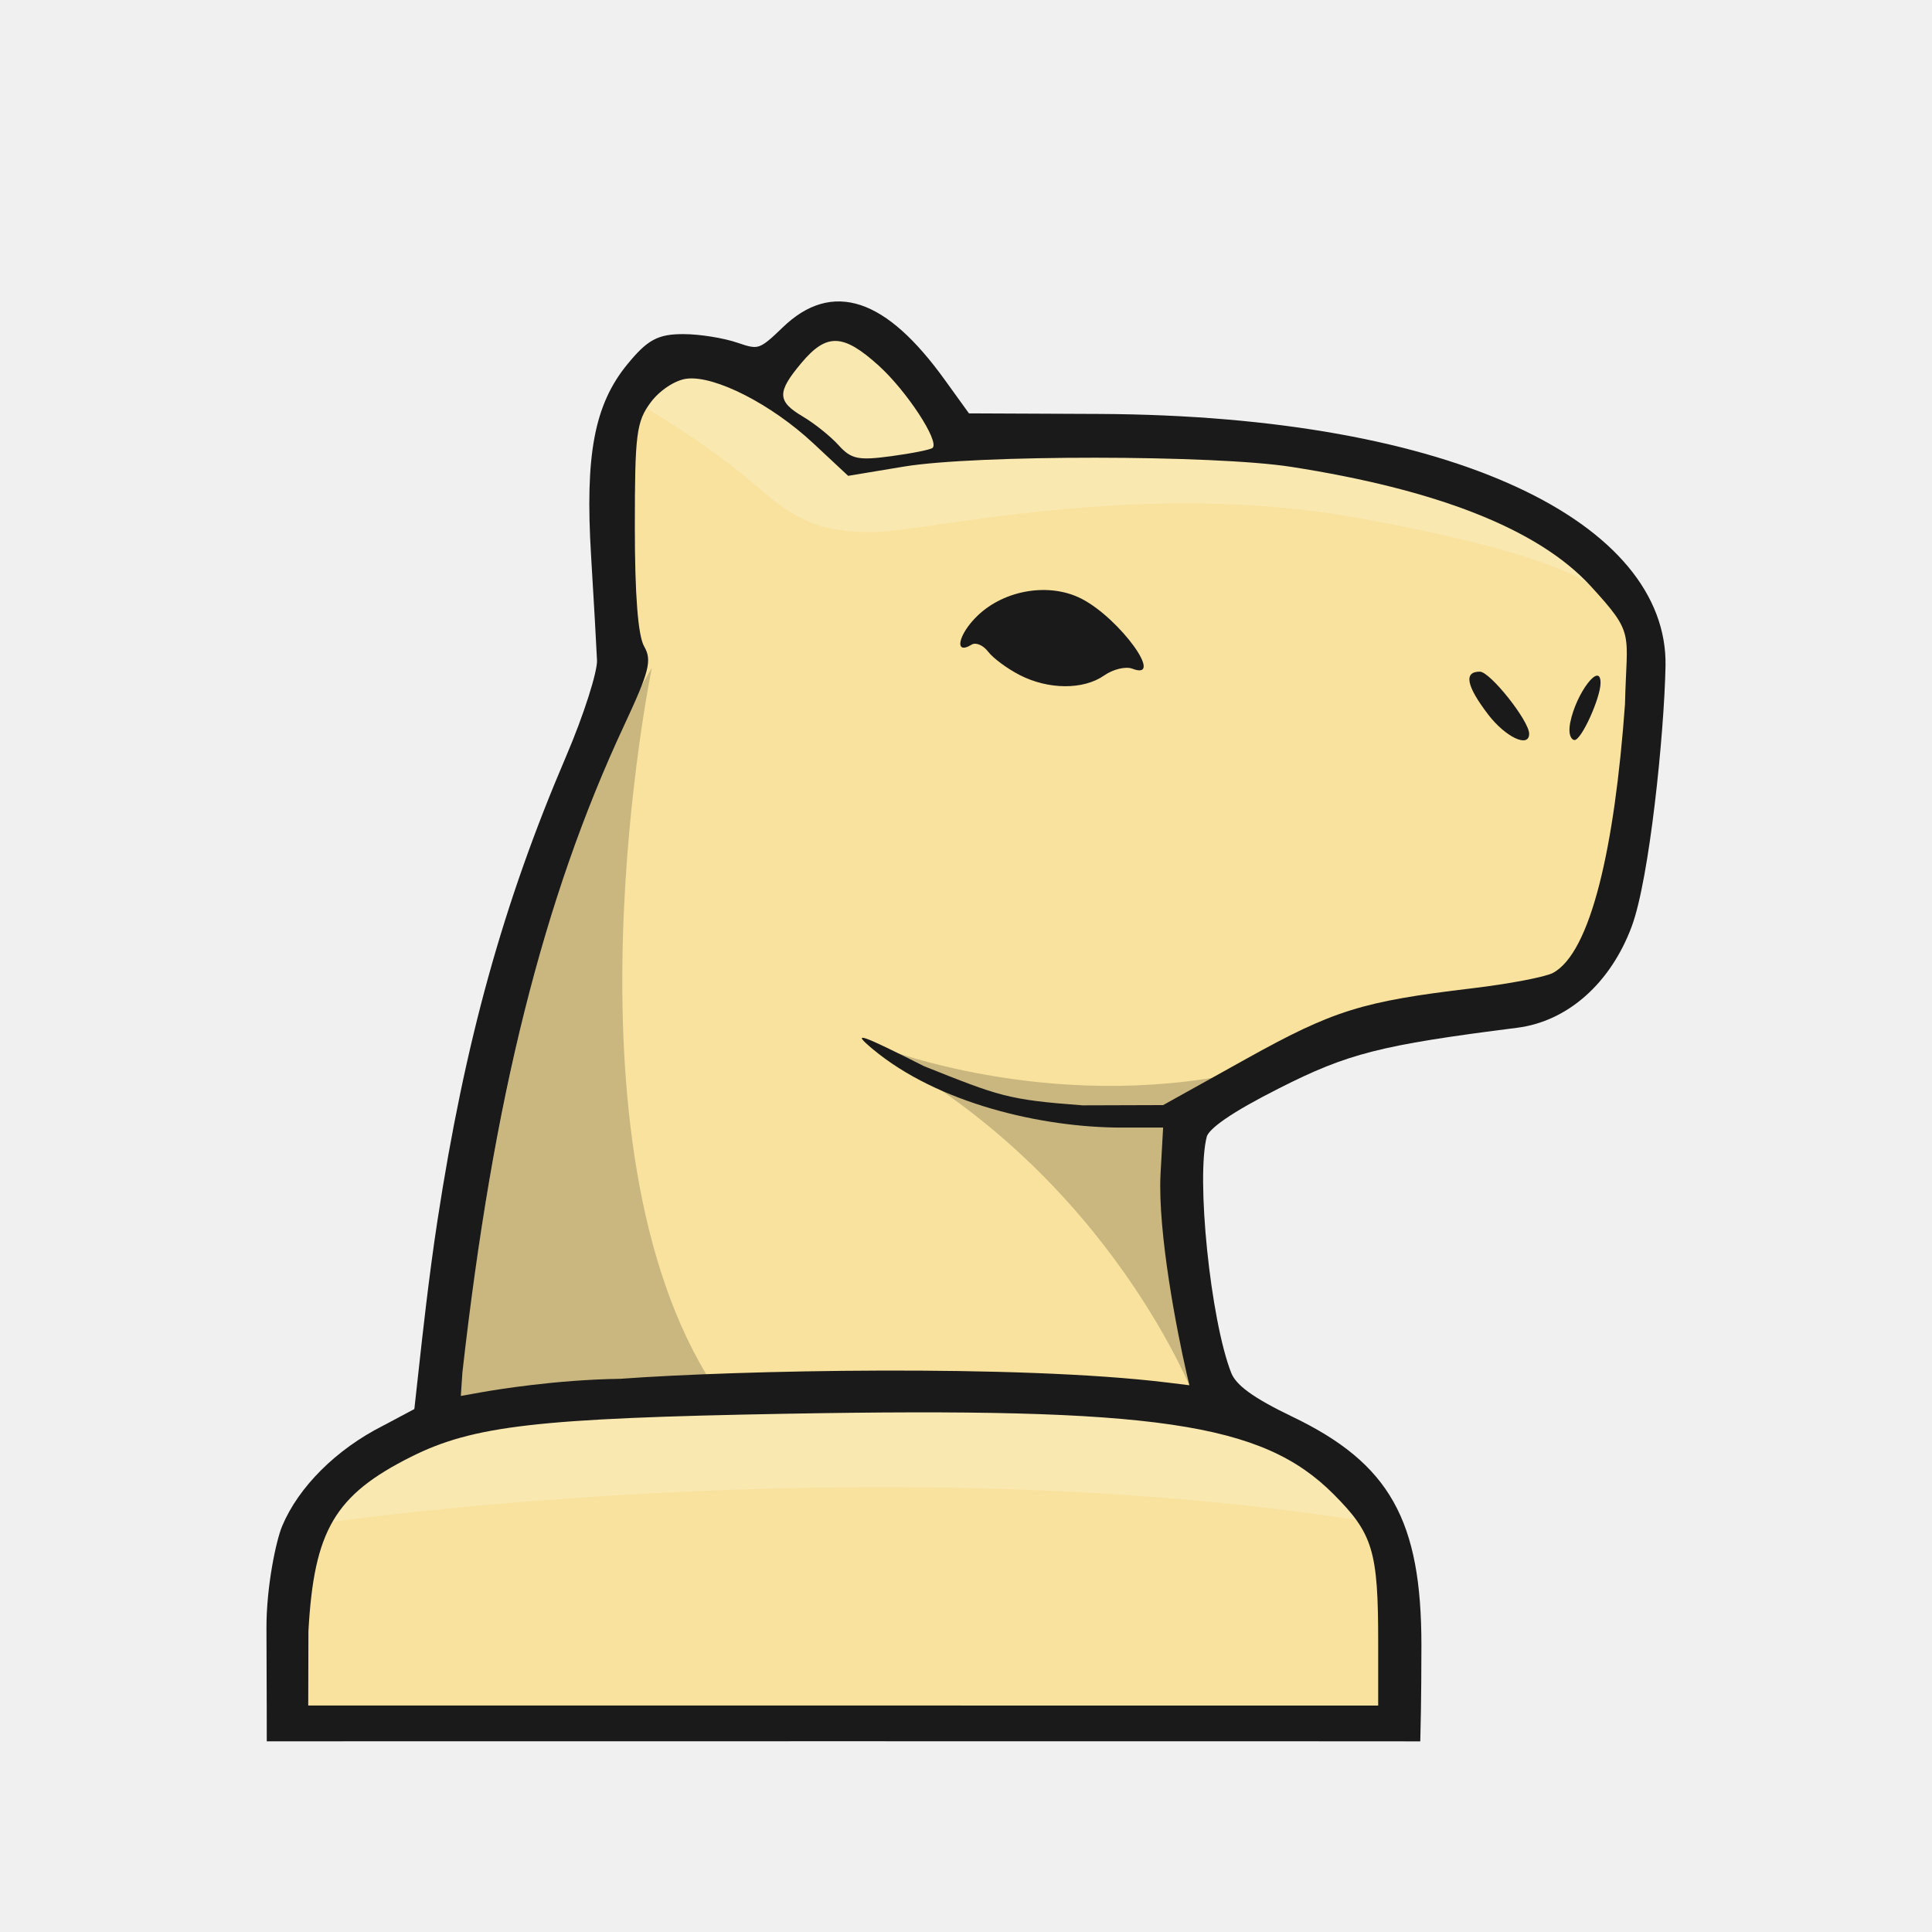
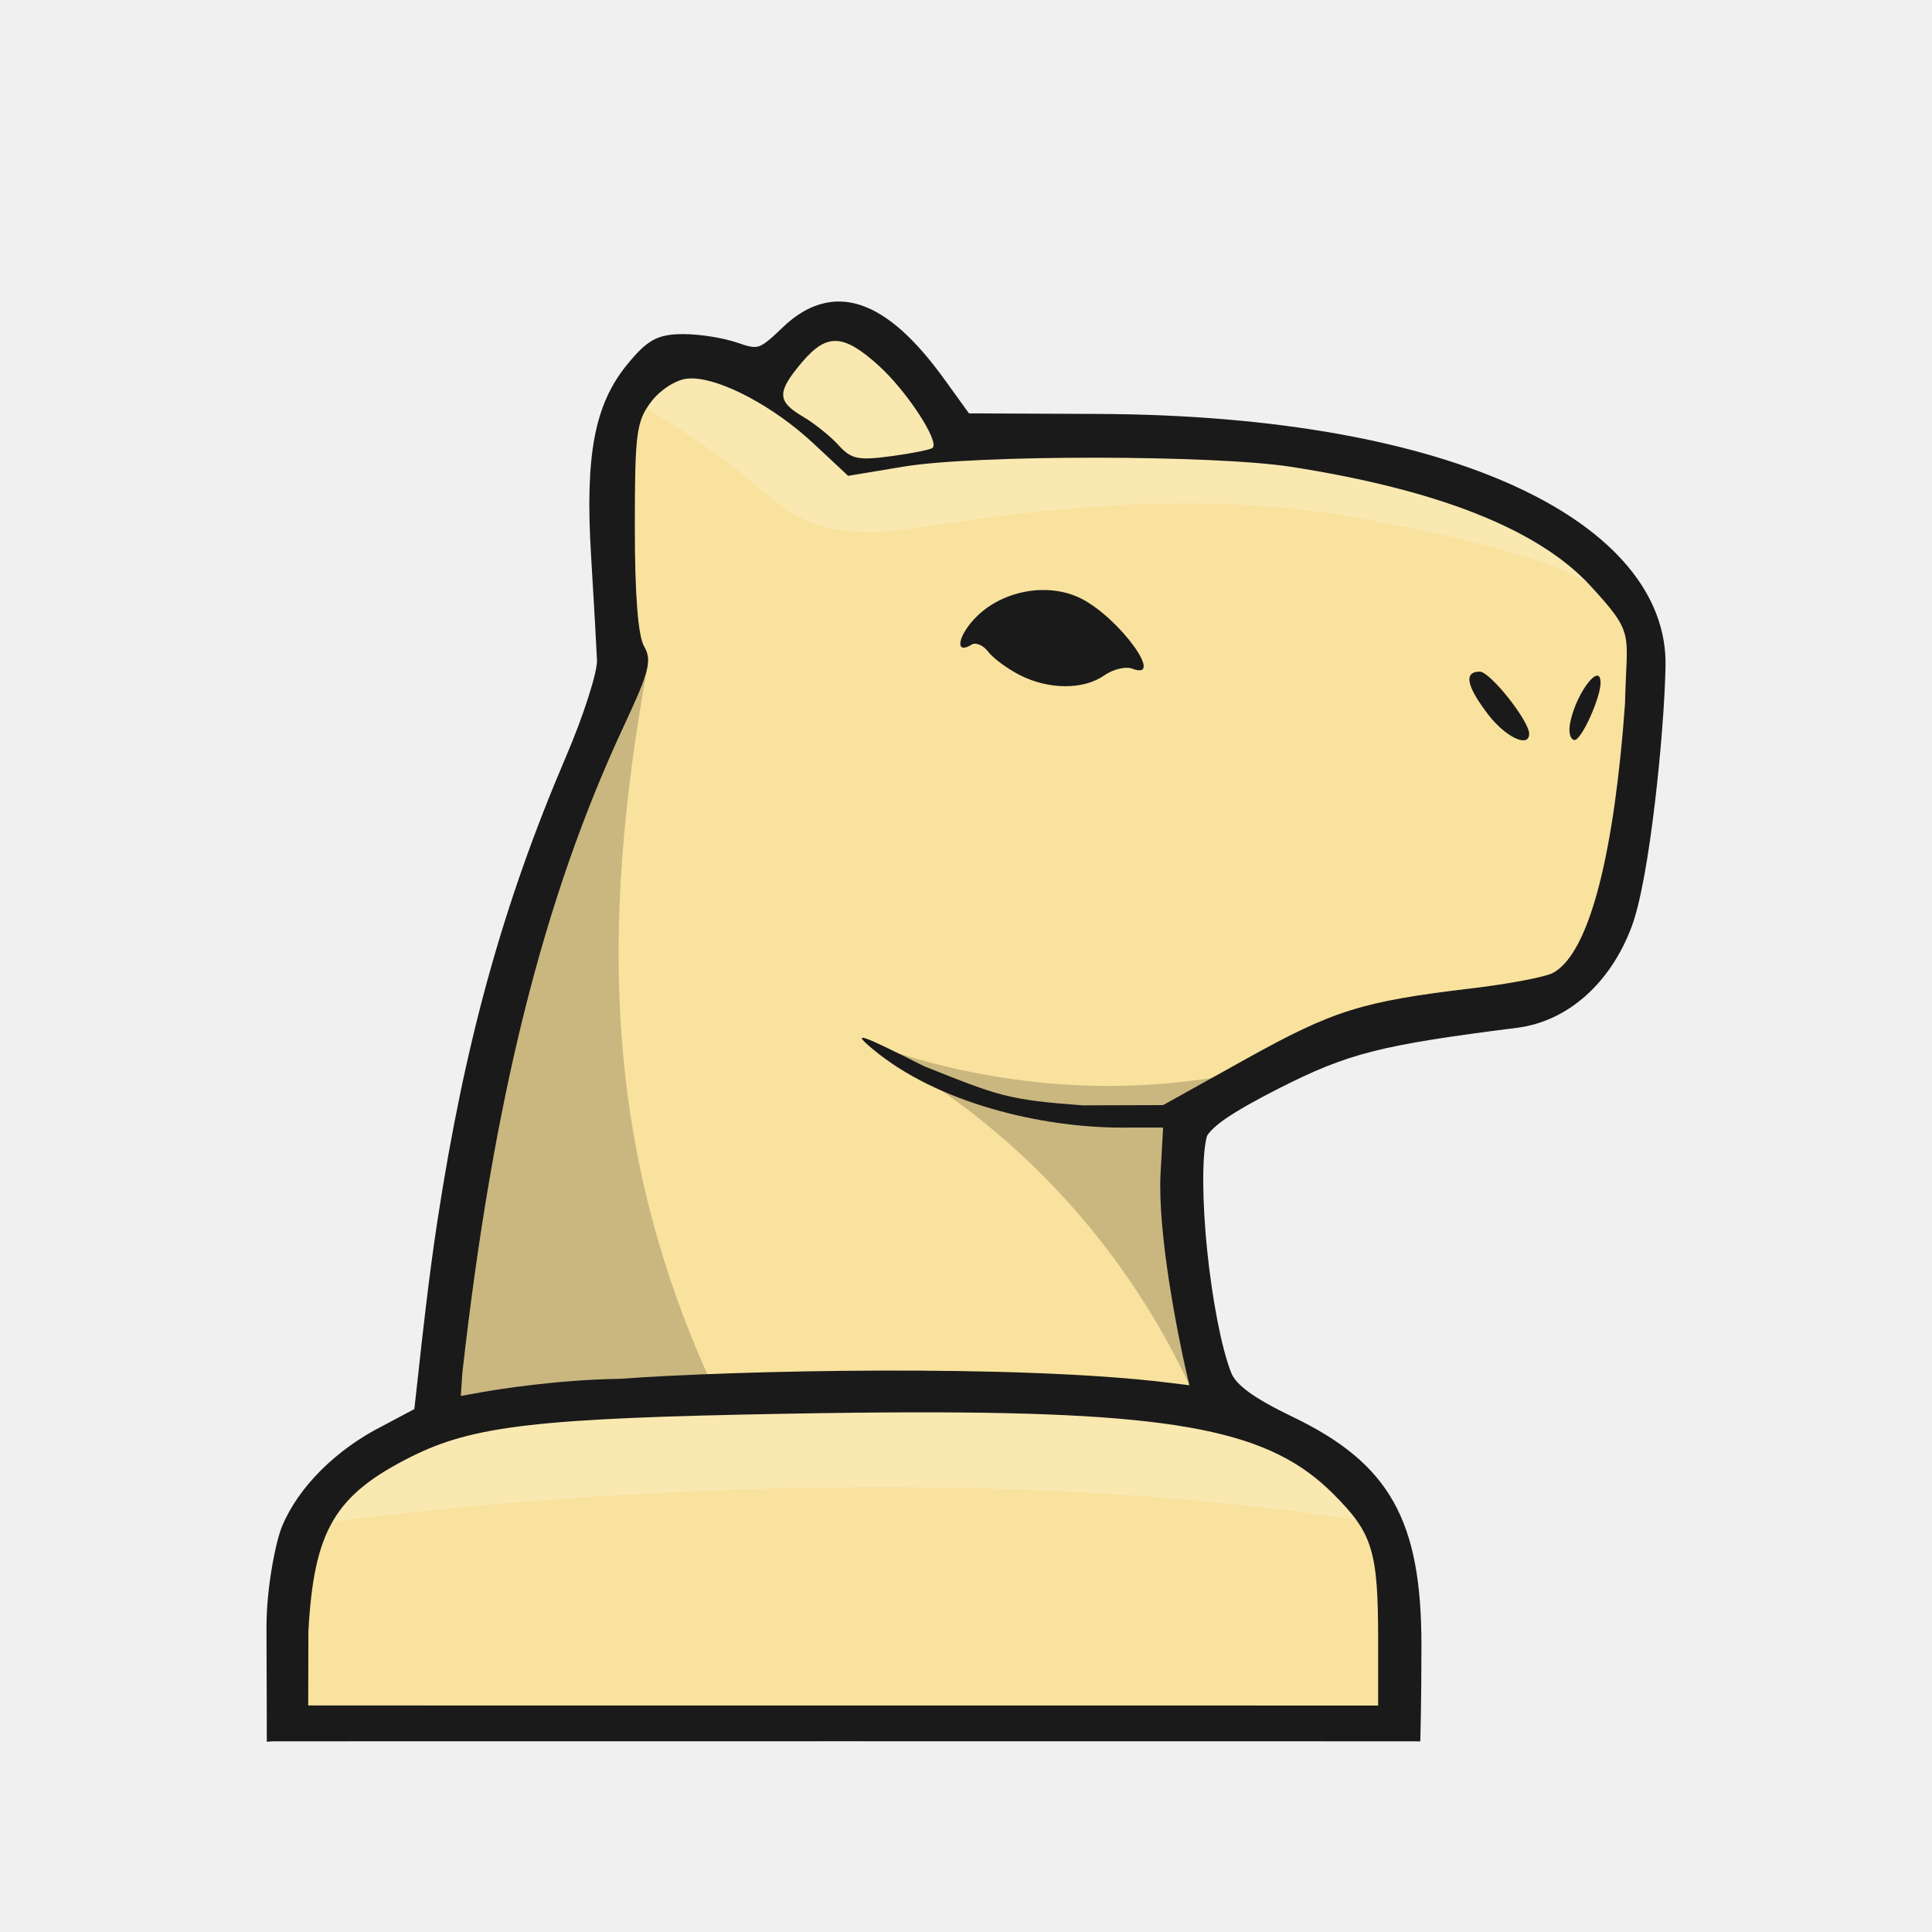
<svg xmlns="http://www.w3.org/2000/svg" width="341.33" height="341.33" version="1.1" viewBox="0 0 341.33 341.33">
-   <defs>
-     <style>.clsN-1{fill:none;}.clsN-2{fill:#4185BF;}.clsN-3,.clsN-5{fill:#fff;}.clsN-3,.clsN-4{opacity:0.2;}.clsN-6{fill:#1a1a1a;}</style>
-     <style>.clsN-1{fill:none;}.clsN-2{fill:#C09526;}.clsN-3,.clsN-5{fill:#fff;}.clsN-3,.clsN-4{opacity:0.2;}.clsN-6{fill:#1a1a1a;}</style>
-     <style>.clsN-1{fill:none;}.clsN-2{fill:#4185BF;}.clsN-3,.clsN-5{fill:#fff;}.clsN-3,.clsN-4{opacity:0.2;}.clsN-6{fill:#1a1a1a;}</style>
-     <style>.clsN-1{fill:none;}.clsN-2{fill:#C09526;}.clsN-3,.clsN-5{fill:#fff;}.clsN-3,.clsN-4{opacity:0.2;}.clsN-6{fill:#1a1a1a;}</style>
-     <style>.clsN-1{fill:none;}.clsN-2{fill:#4185BF;}.clsN-3,.clsN-5{fill:#fff;}.clsN-3,.clsN-4{opacity:0.2;}.clsN-6{fill:#1a1a1a;}</style>
-     <style>.clsN-1{fill:none;}.clsN-2{fill:#C09526;}.clsN-3,.clsN-5{fill:#fff;}.clsN-3,.clsN-4{opacity:0.2;}.clsN-6{fill:#1a1a1a;}</style>
-   </defs>
-   <g transform="translate(-1.8417)">
-     <path d="m49.939 306.68s4e-6 -6.793-0.055-18.896c-0.034-7.484 1.726-15.468 2.692-17.78 2.801-6.704 9.312-13.18 17.328-17.236l6.046-3.213 0.946-8.557c0.462-4.18 1.665-15.291 3.166-25.079 4.861-31.714 11.572-55.95 22.686-81.925 3.138-7.333 5.629-15.133 5.536-17.333s-0.567-10.555-1.052-18.567c-1.069-17.627 0.559-26.286 6.238-33.175 3.373-4.092 4.911-4.924 9.096-4.924 2.771 0 6.972 0.674 9.336 1.498 3.99 1.391 4.627 1.18 8.871-2.933 8.199-7.947 17.013-5.007 27.161 9.06l4.599 6.375 23.401 0.103c63.258 0.279 99.666 19.438 99.192 43.562-0.237 12.041-2.844 37.486-5.927 45.725-3.626 9.691-10.91 16.152-19.427 17.233-24.269 3.078-30.082 4.559-42.411 10.802-8.417 4.262-12.735 7.236-13.241 9.117-1.991 7.416 0.607 32.814 4.33 42.326 0.998 2.551 4.162 4.87 11.374 8.339 16.747 8.055 22.176 17.724 22.176 39.496 0 9.497-0.176 15.983-0.176 15.983s-13.29-0.019-101.39-0.019c-94.795 0-100.49 0.018-100.49 0.018z" fill="#f9e29e" stroke="#1a1a1a" stroke-width="1.933" />
-     <path d="m117 118c-27 45.5-34.115 130.27-34.115 130.27s1.211 0.884 3.012 2.143c0.272-0.153 0.562-0.295 0.875-0.422 8.205-1.547 30.877-4.77 38.371-3.722 0.099-0.028 1.202-0.025 1.326-0.023 0.653 5e-3 1.306 2e-3 1.959 2e-3 -0.145-0.42-0.268-0.812-0.428-1.248-28.25-43.25-11-127-11-127zm8.15 128.27c0.256 0.047 0.525 0.087 0.756 0.143 0.15 0.036-0.301-0.07-0.451-0.105-0.258-0.017-0.329-0.028-0.305-0.037z" opacity=".19" stop-color="#000000" style="font-variation-settings:normal" />
-     <g fill="#050000" fill-opacity=".137" stop-color="#000000" style="font-variation-settings:normal">
-       <path d="m208.4 199.14s1.261 24.849 4.681 48.227c3.34 22.834 0 0 0 0s-14.659-39.173-56.409-61.77c-7.23-3.913 26.775 11.862 26.775 11.862s11.219 0.247 25.048 0.918z" fill="#050000" fill-opacity=".189" stop-color="#000000" style="font-variation-settings:normal" />
-     </g>
-     <path d="m60.325 268.9s94.949-13.622 181.15-0.374c113.48 17.44 0 0 0 0s-0.975-12.523-38.475-18.523-102.5-0.25-116 3-23.089 6.133-26.676 15.896z" fill="#fff" opacity=".2" stop-color="#000000" style="font-variation-settings:normal" />
-     <path d="m114.25 71s12.75 7.5 20.5 14.25 11.75 8.75 21.25 8.75 47-9.5 85.75-2.5 42 12.75 42 12.75-2-5.75-25.25-15.5-89.25-10.25-89.25-10.25-8-18-14.25-19.5-6.5-1.25-9.25-0.5-6.75 9.25-13 7-15.5-3-18.5 5.5z" fill="#fff" opacity=".2" stop-color="#000000" style="font-variation-settings:normal" />
-     <path d="m155.62 184.38s28.381 11.784 62.125 5.75c18.875-3.375 0 0 0 0l-9.25 8.25s-31 1-52.875-14z" fill="#050000" fill-opacity=".189" stop-color="#000000" style="font-variation-settings:normal" />
-     <path d="m49.939 306.68s0-6.71-0.055-18.896c-0.034-7.484 1.726-15.468 2.692-17.78 2.801-6.704 9.312-13.18 17.328-17.236l6.046-3.213 0.946-8.557c0.462-4.18 1.665-15.291 3.166-25.079 4.861-31.714 11.572-55.95 22.686-81.925 3.138-7.333 5.629-15.133 5.536-17.333s-0.567-10.555-1.052-18.567c-1.069-17.627 0.559-26.286 6.238-33.175 3.373-4.092 4.911-4.924 9.096-4.924 2.771 0 6.972 0.674 9.336 1.498 3.99 1.391 4.627 1.18 8.871-2.933 8.199-7.947 17.013-5.007 27.161 9.06l4.599 6.375 23.401 0.103c63.258 0.279 99.666 19.438 99.192 43.562-0.237 12.041-2.844 37.486-5.927 45.725-3.626 9.691-10.91 16.152-19.427 17.233-24.269 3.078-30.082 4.559-42.411 10.802-8.417 4.262-12.735 7.236-13.241 9.117-1.991 7.416 0.607 32.814 4.33 42.326 0.998 2.551 4.162 4.87 11.374 8.339 16.747 8.055 22.176 17.724 22.176 39.496 0 9.497-0.176 15.983-0.176 15.983s-13.29-0.019-101.39-0.019c-94.795 0-100.49 0.018-100.49 0.018zm195.39-16.52c0-16.183-0.917-19.21-7.944-26.237-12.572-12.572-31.405-15.328-96.723-14.152-43.808 0.788-55.216 2.1-66.209 7.612-13.466 6.752-17.14 12.999-18.121 30.809l-0.034 13.121 189.03 0.014zm-133.89-46.564c20.356-1.509 70.209-2.587 96.723 0.67l3.81 0.468-0.522-2.252c-1.6-6.91-5.101-24.694-4.574-35.084l0.456-8.186-7.333 7.6e-4c-14.076 1e-3 -32.495-4.268-44-13.893-3.856-3.226-2.274-2.696 9.109 3.052 13.288 5.29 14.7 5.921 28 6.912l14.225-0.044 14.667-8.162c15.398-8.569 20.496-10.163 39.872-12.465 6.53-0.776 12.978-2.002 14.329-2.725 6.684-3.577 10.911-22.182 12.731-47.496 0.292-12.852 1.861-12.204-6.065-20.853-9.443-10.304-27.729-17.126-52.867-21.054-13.677-2.137-55.734-2.166-68.49-0.048l-9.823 1.631-6.177-5.765c-7.381-6.888-17.373-11.991-22.326-11.402-2.044 0.243-4.791 2.047-6.386 4.194-2.522 3.395-2.799 5.566-2.799 22 0 12.003 0.561 19.213 1.643 21.1 1.418 2.475 0.931 4.391-3.552 14-14.272 30.588-23.11 65.958-28.553 114.27l-0.281 4.159 3.79-0.675c2.324-0.414 13.091-2.197 24.394-2.352zm167.83-115.99c1.029-5.143 5.345-10.84 5.345-6.961 0 2.619-3.353 10.099-4.601 10.099-0.44 0-1.218-0.764-0.744-3.138zm-14.535-1.404c-3.838-5.033-4.321-7.541-1.449-7.541 1.816 0 8.715 8.689 8.715 10.976 0 2.579-4.188 0.599-7.266-3.435zm-82.735-6.94c-2.2-1.127-4.71-2.983-5.578-4.125-0.868-1.142-2.176-1.706-2.908-1.254-3.185 1.969-2.41-1.808 1.051-5.124 4.803-4.602 12.744-5.879 18.392-2.958 6.728 3.479 14.762 14.574 8.934 12.337-1.16-0.445-3.393 0.091-4.963 1.191-3.664 2.566-9.844 2.539-14.928-0.066zm-15.392-40.138c1.244-1.163-4.604-10.085-9.525-14.531-6.275-5.67-9.19-5.776-13.631-0.497-4.379 5.204-4.337 6.8 0.251 9.51 2.036 1.203 4.864 3.471 6.285 5.04 2.241 2.477 3.467 2.734 9.297 1.95 3.694-0.497 6.989-1.159 7.324-1.472z" fill="#1a1a1a" stroke-width="1.333" />
-   </g>
+   <path d="m48.097 306.68s4e-6 -6.793-0.055-18.896c-0.034-7.484 1.726-15.468 2.692-17.78 2.801-6.704 9.312-13.18 17.328-17.236l6.046-3.213 0.946-8.557c0.462-4.18 1.665-15.291 3.166-25.079 4.861-31.714 11.572-55.95 22.686-81.925 3.138-7.333 5.629-15.133 5.536-17.333s-0.567-10.555-1.052-18.567c-1.069-17.627 0.559-26.286 6.238-33.175 3.373-4.092 4.911-4.924 9.096-4.924 2.771 0 6.972 0.674 9.336 1.498 3.99 1.391 4.627 1.18 8.871-2.933 8.199-7.947 17.013-5.007 27.161 9.06l4.599 6.375 23.401 0.103c63.258 0.279 99.666 19.438 99.192 43.562-0.237 12.041-2.844 37.486-5.927 45.725-3.626 9.691-10.91 16.152-19.427 17.233-24.269 3.078-30.082 4.559-42.411 10.802-8.417 4.262-12.735 7.236-13.241 9.117-1.991 7.416 0.607 32.814 4.33 42.326 0.998 2.551 4.162 4.87 11.374 8.339 16.747 8.055 22.176 17.724 22.176 39.496 0 9.497-0.176 15.983-0.176 15.983s-13.29-0.019-101.39-0.019c-94.795 0-100.49 0.018-100.49 0.018z" color="#000000" color-rendering="auto" dominant-baseline="auto" fill="#f9e29e" image-rendering="auto" shape-rendering="auto" solid-color="#000000" stop-color="#000000" style="font-feature-settings:normal;font-variant-alternates:normal;font-variant-caps:normal;font-variant-east-asian:normal;font-variant-ligatures:normal;font-variant-numeric:normal;font-variant-position:normal;font-variation-settings:normal;inline-size:0;isolation:auto;mix-blend-mode:normal;shape-margin:0;shape-padding:0;text-decoration-color:#000000;text-decoration-line:none;text-decoration-style:solid;text-indent:0;text-orientation:mixed;text-transform:none;white-space:normal" />
+   <path d="m58.483 268.9s94.949-13.622 181.15-0.374c113.48 17.44 0 0 0 0s-0.975-12.523-38.475-18.523-102.5-0.25-116 3-23.089 6.133-26.676 15.896z" fill="#fff" opacity=".2" stop-color="#000000" style="font-variation-settings:normal" />
+   <path d="m112.41 71s12.75 7.5 20.5 14.25 11.75 8.75 21.25 8.75 47-9.5 85.75-2.5 42 12.75 42 12.75-2-5.75-25.25-15.5-89.25-10.25-89.25-10.25-8-18-14.25-19.5-6.5-1.25-9.25-0.5-6.75 9.25-13 7-15.5-3-18.5 5.5z" fill="#fff" opacity=".2" stop-color="#000000" style="font-variation-settings:normal" />
+   <path d="m114.21 117.91c-27 45.5-33.166 130.36-33.166 130.36l0.018 2.242c0.504-0.032 3.556-0.394 3.869-0.521 14.066-2.209 27.84-3.729 41.629-3.744-20.004-42.5-20.5-82.506-12.209-128.25z" opacity=".19" stop-color="#000000" style="font-variation-settings:normal" />
+   <path d="m153.78 184.38c0.274 1.604 4.945 2.932 6.747 4.498 21.511 13.219 38.939 32.961 49.593 55.832 0.508 0.904 1.416 4.072 1.075 1.275-0.706-15.208-4.229-30.156-4.607-45.385-0.57-1.903 0.749-2.957 2.053-3.993 2.421-2.159 4.842-4.319 7.263-6.478-20.274 3.549-41.44 1.516-60.84-5.255-0.43-0.159-0.86-0.321-1.285-0.495z" opacity=".19" stop-color="#000000" style="font-variation-settings:normal" />
+   <path d="m148.49 53.273c-3.567-0.085-7.032 1.49-10.232 4.592-2.111 2.046-3.288 3.018-4.162 3.307s-1.753 0.093-3.719-0.592c-2.546-0.887-6.727-1.553-9.654-1.553-2.157 0-3.796 0.224-5.312 1.045-1.516 0.821-2.817 2.156-4.529 4.232-5.874 7.126-7.53 16.142-6.457 33.848 0.486 8.009 0.959 16.384 1.051 18.549 0.015 0.344-0.099 1.228-0.359 2.346-0.261 1.118-0.654 2.507-1.15 4.061-0.992 3.106-2.391 6.868-3.947 10.506-11.144 26.046-17.884 50.385-22.754 82.158-1.505 9.82-2.708 20.943-3.17 25.119l-0.891 8.051-5.578 2.965c-8.198 4.148-14.862 10.733-17.783 17.725-0.555 1.329-1.217 3.892-1.781 7.158s-1.002 7.181-0.984 11c0.055 12.101 0.055 18.891 0.055 18.891v1.031l1-0.065c0.003-1e-5 5.692-0.018 100.46-0.018 88.1 0 101.39 0.018 101.39 0.018l0.941 2e-3 0.025-0.941s0.178-6.5 0.178-16.01c0-10.966-1.362-19.007-4.932-25.365-3.57-6.358-9.32-10.927-17.793-15.002-7.16-3.444-10.074-5.73-10.893-7.82-1.783-4.555-3.385-13.279-4.246-21.693-0.861-8.414-0.947-16.69-0.051-20.029 0.107-0.398 1.137-1.651 3.269-3.119 2.132-1.468 5.287-3.266 9.475-5.387 12.275-6.216 17.846-7.629 42.096-10.705 8.926-1.133 16.485-7.896 20.211-17.854 1.624-4.342 3.016-12.735 4.086-21.66 1.07-8.925 1.783-18.308 1.902-24.385 0.247-12.553-9.118-23.691-26.258-31.619-17.139-7.928-42.171-12.788-73.896-12.928l-22.91-0.102-4.311-5.977c-5.133-7.115-9.966-11.526-14.789-13.135-1.206-0.402-2.407-0.616-3.596-0.645zm-0.754 6.965c2.068 0.075 4.366 1.521 7.504 4.356 4.921 4.446 10.77 13.366 9.525 14.529-0.334 0.313-3.631 0.976-7.324 1.473-5.83 0.784-7.055 0.528-9.297-1.949-1.42-1.569-4.249-3.838-6.285-5.041-4.588-2.71-4.629-4.306-0.25-9.51 2.221-2.639 4.059-3.933 6.127-3.857zm-25.408 6.617c5.206 0.1 14.42 4.989 21.34 11.447l6.176 5.764 9.824-1.631c12.756-2.119 54.813-2.09 68.49 0.047 25.138 3.928 43.424 10.751 52.867 21.055 7.926 8.649 6.357 8.002 6.064 20.854-1.82 25.314-6.047 43.919-12.73 47.496-1.351 0.723-7.801 1.949-14.33 2.725-19.376 2.302-24.473 3.895-39.871 12.465l-14.668 8.162-14.225 0.045c-13.3-0.991-14.712-1.622-28-6.912-11.383-5.748-12.966-6.279-9.109-3.053 11.505 9.625 29.924 13.896 44 13.895l7.334-2e-3 -0.457 8.188c-0.526 10.39 2.976 28.174 4.576 35.084l0.521 2.252-3.811-0.469c-26.514-3.257-76.367-2.179-96.723-0.67-11.303 0.155-22.07 1.937-24.395 2.352l-3.789 0.676 0.281-4.158c5.443-48.312 14.281-83.683 28.553-114.27 4.483-9.609 4.97-11.525 3.553-14-1.081-1.887-1.643-9.097-1.643-21.1 0-16.434 0.274-18.605 2.797-22 1.595-2.147 4.343-3.95 6.387-4.193 0.31-0.037 0.639-0.052 0.986-0.045zm61.752 37.383c-4.128 0.066-8.355 1.643-11.357 4.519-3.462 3.316-4.236 7.094-1.051 5.125 0.732-0.452 2.04 0.112 2.908 1.254 0.868 1.142 3.378 2.998 5.578 4.125 5.084 2.605 11.264 2.633 14.928 0.066 1.57-1.1 3.803-1.636 4.963-1.191 5.828 2.237-2.206-8.857-8.934-12.336-2.118-1.095-4.559-1.602-7.035-1.562zm77.363 14.422c-2.871 0-2.389 2.508 1.449 7.541 3.077 4.034 7.266 6.015 7.266 3.436 0-2.287-6.899-10.977-8.715-10.977zm20.639 0.713c-1.262 0.207-3.883 4.375-4.654 8.232-0.475 2.373 0.305 3.139 0.744 3.139 1.248 0 4.6-7.48 4.6-10.1 0-0.97-0.269-1.34-0.689-1.272zm-120.87 130.15c47.535-0.088 63.328 3.398 74.328 14.398 7.027 7.027 7.943 10.053 7.943 26.236v11.166l-189.03-0.012 0.033-13.121c0.981-17.81 4.655-24.058 18.121-30.811 10.993-5.513 22.401-6.823 66.209-7.611 8.165-0.147 15.604-0.233 22.395-0.246z" color="#000000" color-rendering="auto" dominant-baseline="auto" fill="#1a1a1a" image-rendering="auto" shape-rendering="auto" solid-color="#000000" stop-color="#000000" style="font-feature-settings:normal;font-variant-alternates:normal;font-variant-caps:normal;font-variant-east-asian:normal;font-variant-ligatures:normal;font-variant-numeric:normal;font-variant-position:normal;font-variation-settings:normal;inline-size:0;isolation:auto;mix-blend-mode:normal;shape-margin:0;shape-padding:0;text-decoration-color:#000000;text-decoration-line:none;text-decoration-style:solid;text-indent:0;text-orientation:mixed;text-transform:none;white-space:normal" />
</svg>
